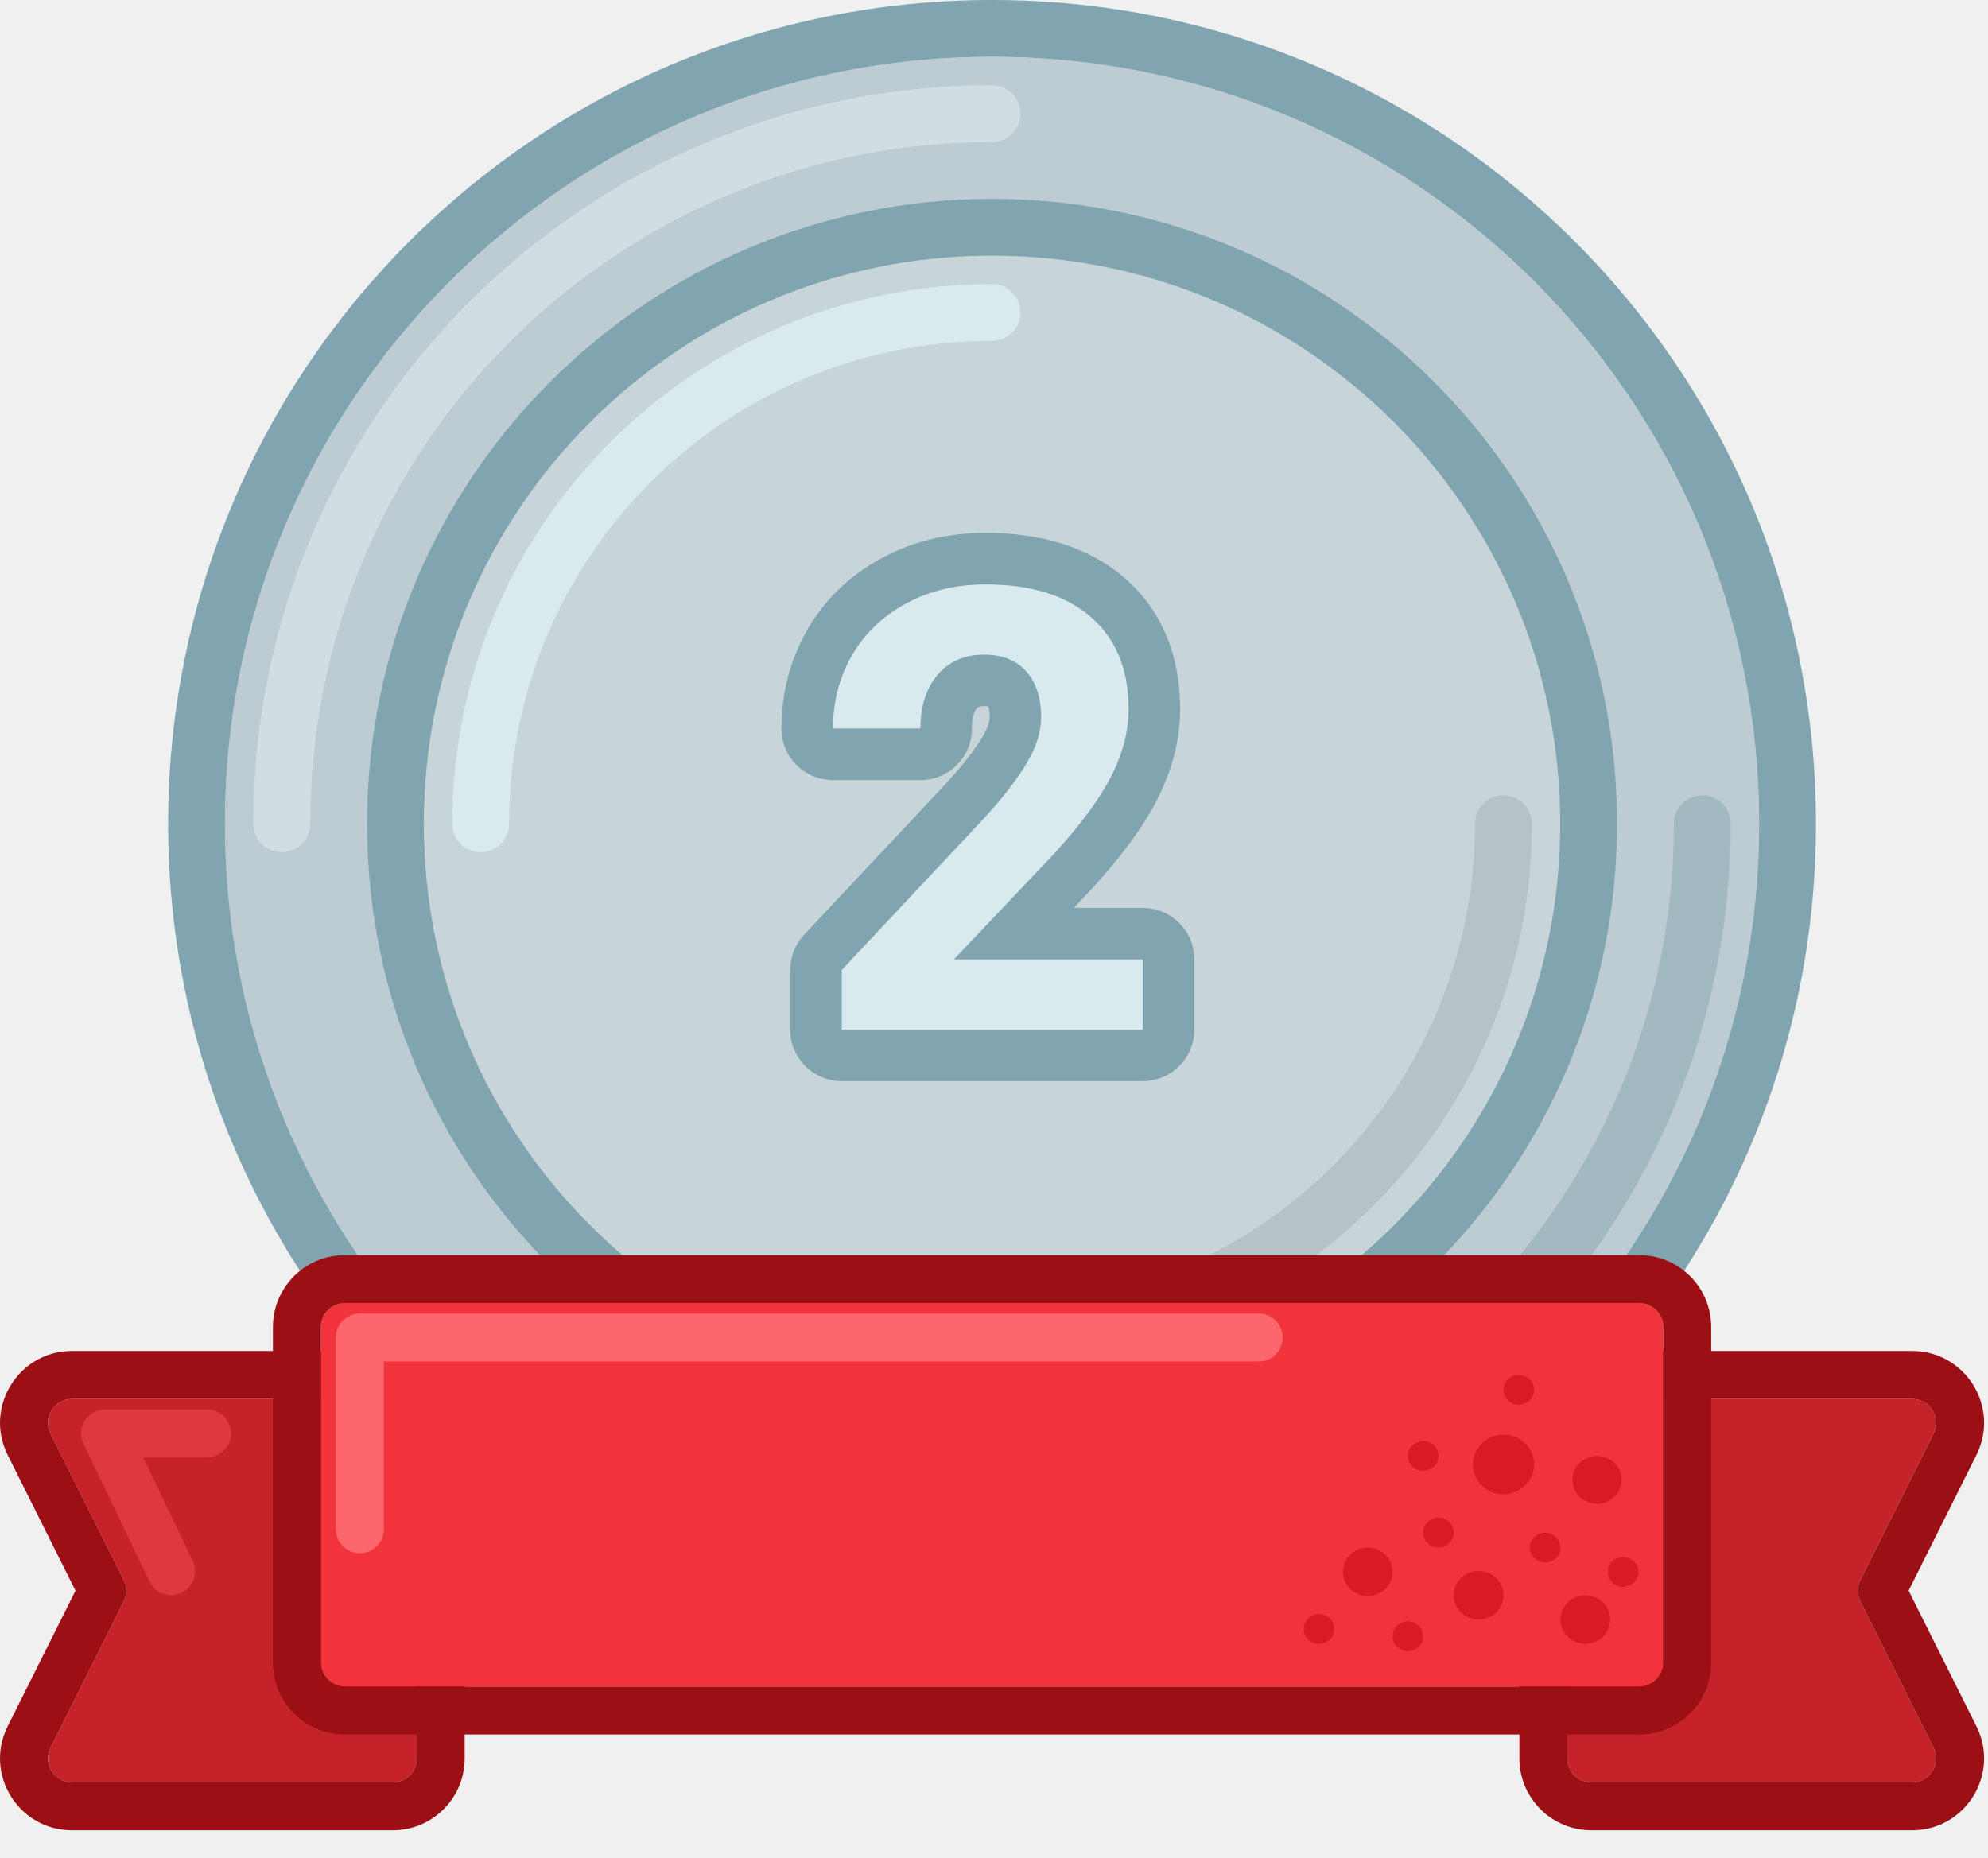
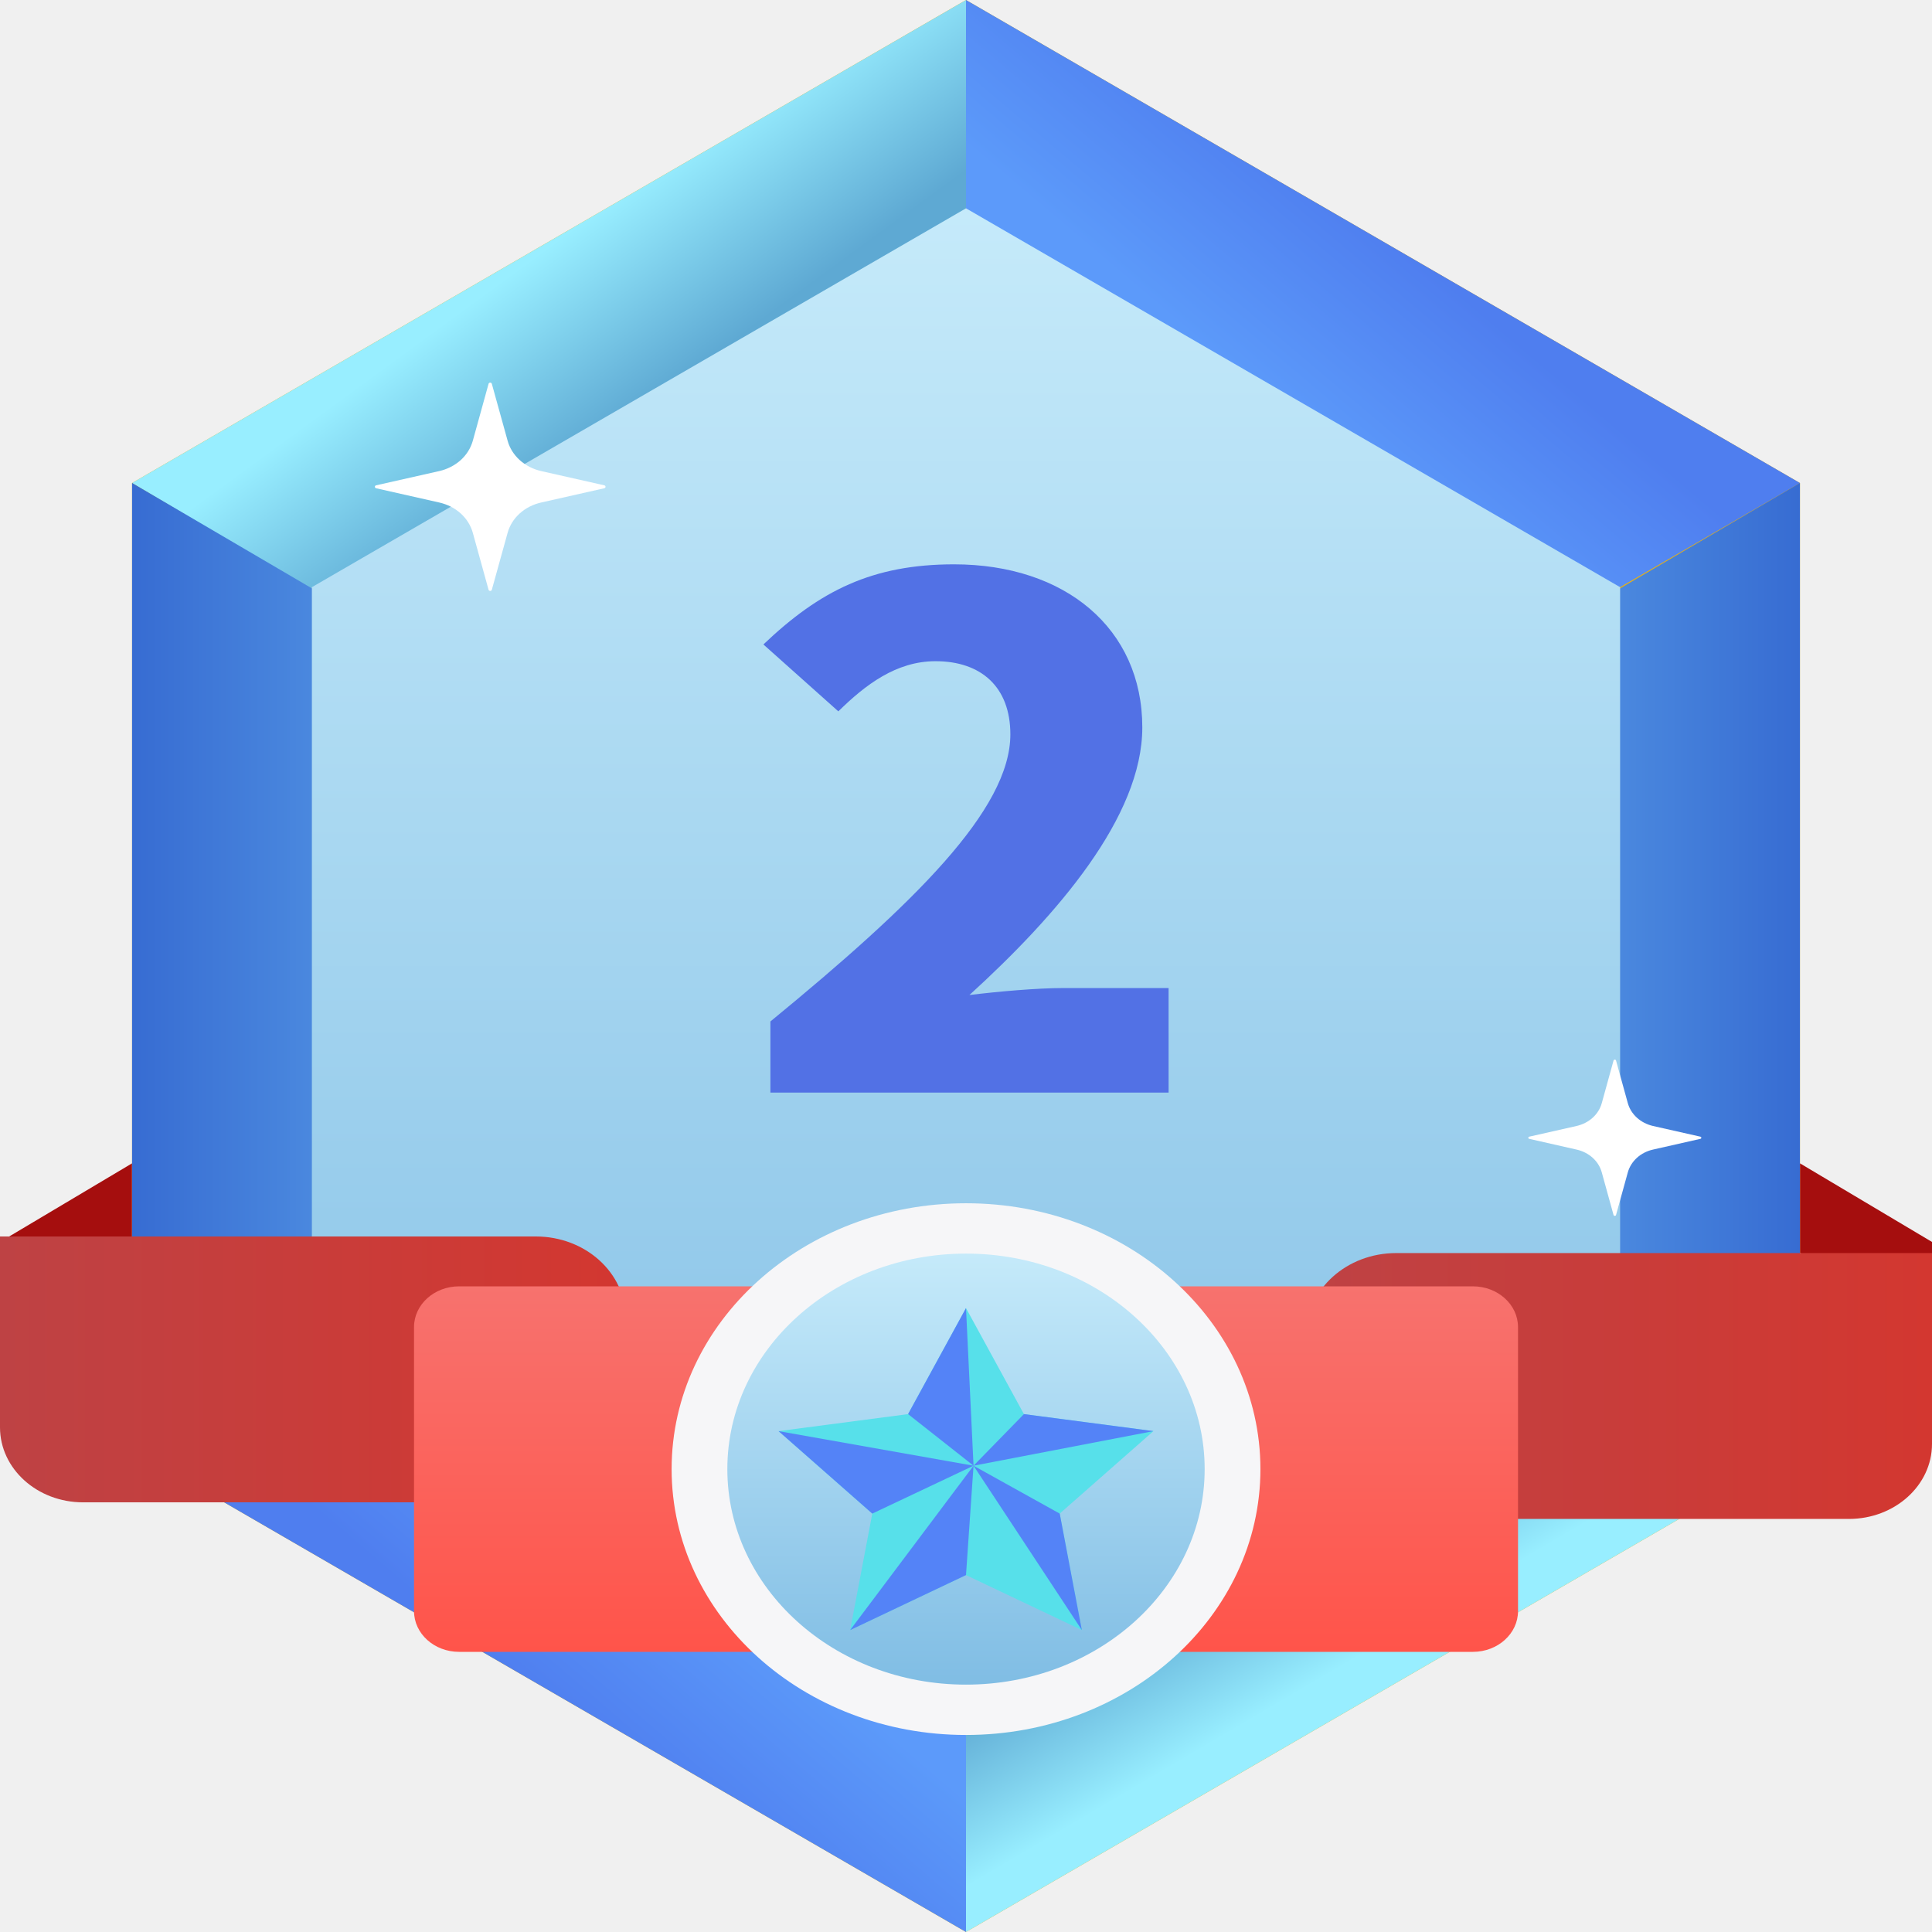
- <svg xmlns="http://www.w3.org/2000/svg" width="46" height="43" viewBox="0 0 46 43" fill="none">
-   <path d="M40.704 19.064C40.704 28.866 32.757 36.813 22.955 36.813C13.152 36.813 5.206 28.866 5.206 19.064C5.206 9.261 13.152 1.315 22.955 1.315C32.757 1.315 40.704 9.261 40.704 19.064Z" fill="#BCCCD2" />
-   <path fill-rule="evenodd" clip-rule="evenodd" d="M42.019 19.064C42.019 29.593 33.483 38.128 22.955 38.128C12.426 38.128 3.891 29.593 3.891 19.064C3.891 8.535 12.426 0 22.955 0C33.483 0 42.019 8.535 42.019 19.064ZM22.955 36.813C32.757 36.813 40.704 28.866 40.704 19.064C40.704 9.261 32.757 1.315 22.955 1.315C13.152 1.315 5.206 9.261 5.206 19.064C5.206 28.866 13.152 36.813 22.955 36.813Z" fill="#81A5B0" />
-   <path fill-rule="evenodd" clip-rule="evenodd" d="M6.521 19.721C6.157 19.721 5.863 19.427 5.863 19.064C5.863 9.624 13.515 1.972 22.955 1.972C23.318 1.972 23.612 2.266 23.612 2.629C23.612 2.993 23.318 3.287 22.955 3.287C14.242 3.287 7.178 10.35 7.178 19.064C7.178 19.427 6.884 19.721 6.521 19.721Z" fill="#D0DEE3" />
-   <path fill-rule="evenodd" clip-rule="evenodd" d="M39.389 18.406C39.752 18.406 40.047 18.701 40.047 19.064C40.047 28.503 32.394 36.156 22.955 36.156C22.592 36.156 22.297 35.861 22.297 35.498C22.297 35.135 22.592 34.841 22.955 34.841C31.668 34.841 38.732 27.777 38.732 19.064C38.732 18.701 39.026 18.406 39.389 18.406Z" fill="#A2B9C1" />
-   <path d="M36.102 19.064C36.102 26.325 30.216 32.211 22.955 32.211C15.694 32.211 9.807 26.325 9.807 19.064C9.807 11.803 15.694 5.916 22.955 5.916C30.216 5.916 36.102 11.803 36.102 19.064Z" fill="#C7D4D8" />
-   <path fill-rule="evenodd" clip-rule="evenodd" d="M37.417 19.064C37.417 27.051 30.942 33.526 22.955 33.526C14.968 33.526 8.493 27.051 8.493 19.064C8.493 11.077 14.968 4.602 22.955 4.602C30.942 4.602 37.417 11.077 37.417 19.064ZM22.955 32.211C30.216 32.211 36.102 26.325 36.102 19.064C36.102 11.803 30.216 5.916 22.955 5.916C15.694 5.916 9.807 11.803 9.807 19.064C9.807 26.325 15.694 32.211 22.955 32.211Z" fill="#81A5B0" />
-   <path fill-rule="evenodd" clip-rule="evenodd" d="M22.955 30.239C29.127 30.239 34.13 25.236 34.13 19.064C34.13 18.701 34.425 18.406 34.788 18.406C35.151 18.406 35.445 18.701 35.445 19.064C35.445 25.962 29.853 31.554 22.955 31.554C22.592 31.554 22.297 31.26 22.297 30.896C22.297 30.534 22.592 30.239 22.955 30.239Z" fill="#B5C3C8" />
-   <path fill-rule="evenodd" clip-rule="evenodd" d="M22.955 7.888C16.783 7.888 11.78 12.892 11.78 19.064C11.78 19.427 11.485 19.721 11.122 19.721C10.759 19.721 10.465 19.427 10.465 19.064C10.465 12.166 16.057 6.574 22.955 6.574C23.318 6.574 23.612 6.868 23.612 7.231C23.612 7.594 23.318 7.888 22.955 7.888Z" fill="#D9EAEF" />
-   <path d="M2.863 36.565L1.17 33.178C0.986 32.809 1.254 32.376 1.666 32.376H9.089C9.395 32.376 9.643 32.624 9.643 32.93V40.696C9.643 41.002 9.395 41.25 9.089 41.25H1.666C1.254 41.25 0.986 40.816 1.17 40.447L2.863 37.061C2.941 36.905 2.941 36.721 2.863 36.565Z" fill="#C52229" />
-   <path d="M43.047 36.565L44.74 33.178C44.924 32.809 44.656 32.376 44.244 32.376H36.822C36.515 32.376 36.267 32.624 36.267 32.93V40.696C36.267 41.002 36.515 41.25 36.822 41.25H44.244C44.656 41.25 44.924 40.816 44.74 40.447L43.047 37.061C42.969 36.905 42.969 36.721 43.047 36.565Z" fill="#C52229" />
-   <path fill-rule="evenodd" clip-rule="evenodd" d="M1.747 36.813L0.178 33.674C-0.375 32.568 0.429 31.266 1.666 31.266H9.089C10.008 31.266 10.752 32.011 10.752 32.93V40.696C10.752 41.614 10.008 42.359 9.089 42.359H1.666C0.429 42.359 -0.375 41.058 0.178 39.951L1.747 36.813ZM44.163 36.813L45.732 33.674C46.285 32.568 45.481 31.266 44.244 31.266H36.822C35.903 31.266 35.157 32.011 35.157 32.93V40.696C35.157 41.614 35.903 42.359 36.822 42.359H44.244C45.481 42.359 46.285 41.058 45.732 39.951L44.163 36.813ZM44.74 33.178L43.047 36.565C42.969 36.721 42.969 36.905 43.047 37.061L44.74 40.447C44.924 40.816 44.656 41.25 44.244 41.25H36.822C36.515 41.25 36.267 41.002 36.267 40.696V32.93C36.267 32.624 36.515 32.376 36.822 32.376H44.244C44.656 32.376 44.924 32.809 44.74 33.178ZM1.17 33.178L2.863 36.565C2.941 36.721 2.941 36.905 2.863 37.061L1.17 40.447C0.986 40.816 1.254 41.25 1.666 41.25H9.089C9.395 41.25 9.643 41.002 9.643 40.696V32.93C9.643 32.624 9.395 32.376 9.089 32.376H1.666C1.254 32.376 0.986 32.809 1.17 33.178Z" fill="#9B0F15" />
-   <path fill-rule="evenodd" clip-rule="evenodd" d="M1.963 32.877C2.065 32.716 2.242 32.618 2.433 32.618H4.79C5.096 32.618 5.345 32.867 5.345 33.173C5.345 33.479 5.096 33.728 4.79 33.728H3.313L4.458 36.123C4.59 36.399 4.474 36.73 4.197 36.863C3.921 36.995 3.59 36.878 3.458 36.602L1.932 33.412C1.85 33.24 1.862 33.038 1.963 32.877Z" fill="#DF3840" />
-   <path d="M38.485 38.477V30.712C38.485 30.405 38.237 30.157 37.931 30.157L7.979 30.157C7.673 30.157 7.425 30.405 7.425 30.712L7.425 38.477C7.425 38.783 7.673 39.032 7.979 39.032L37.931 39.032C38.237 39.032 38.485 38.783 38.485 38.477Z" fill="#F1333B" />
-   <path fill-rule="evenodd" clip-rule="evenodd" d="M39.595 30.712V38.477C39.595 39.396 38.85 40.141 37.931 40.141H7.979C7.06 40.141 6.315 39.396 6.315 38.477L6.315 30.712C6.315 29.793 7.06 29.048 7.979 29.048L37.931 29.048C38.85 29.048 39.595 29.793 39.595 30.712ZM38.485 30.712V38.477C38.485 38.783 38.237 39.032 37.931 39.032L7.979 39.032C7.673 39.032 7.425 38.783 7.425 38.477L7.425 30.712C7.425 30.405 7.673 30.157 7.979 30.157L37.931 30.157C38.237 30.157 38.485 30.405 38.485 30.712Z" fill="#9B0F15" />
-   <path d="M36.953 34.805C36.639 34.805 36.384 34.556 36.384 34.25C36.384 33.944 36.639 33.695 36.953 33.695C37.267 33.695 37.522 33.944 37.522 34.25C37.522 34.556 37.267 34.805 36.953 34.805Z" fill="#DB1B24" />
-   <path d="M34.789 34.583C34.399 34.583 34.082 34.274 34.082 33.893C34.082 33.512 34.399 33.203 34.789 33.203C35.18 33.203 35.497 33.512 35.497 33.893C35.497 34.274 35.18 34.583 34.789 34.583Z" fill="#DB1B24" />
-   <path d="M35.753 36.161C35.558 36.161 35.4 36.006 35.4 35.816C35.4 35.625 35.558 35.471 35.753 35.471C35.949 35.471 36.107 35.625 36.107 35.816C36.107 36.006 35.949 36.161 35.753 36.161Z" fill="#DB1B24" />
-   <path d="M35.143 32.511C34.948 32.511 34.789 32.357 34.789 32.166C34.789 31.976 34.948 31.821 35.143 31.821C35.338 31.821 35.497 31.976 35.497 32.166C35.497 32.357 35.338 32.511 35.143 32.511Z" fill="#DB1B24" />
-   <path d="M33.284 35.816C33.089 35.816 32.931 35.661 32.931 35.471C32.931 35.28 33.089 35.126 33.284 35.126C33.48 35.126 33.638 35.28 33.638 35.471C33.638 35.661 33.48 35.816 33.284 35.816Z" fill="#DB1B24" />
-   <path d="M32.931 34.04C32.735 34.04 32.577 33.886 32.577 33.695C32.577 33.505 32.735 33.35 32.931 33.35C33.126 33.35 33.284 33.505 33.284 33.695C33.284 33.886 33.126 34.04 32.931 34.04Z" fill="#DB1B24" />
-   <path d="M30.519 38.043C30.324 38.043 30.166 37.889 30.166 37.698C30.166 37.508 30.324 37.353 30.519 37.353C30.715 37.353 30.873 37.508 30.873 37.698C30.873 37.889 30.715 38.043 30.519 38.043Z" fill="#DB1B24" />
-   <path d="M37.556 36.726C37.361 36.726 37.203 36.571 37.203 36.381C37.203 36.19 37.361 36.036 37.556 36.036C37.752 36.036 37.91 36.19 37.91 36.381C37.91 36.571 37.752 36.726 37.556 36.726Z" fill="#DB1B24" />
-   <path d="M34.214 37.482C33.896 37.482 33.638 37.23 33.638 36.92C33.638 36.61 33.896 36.358 34.214 36.358C34.532 36.358 34.789 36.61 34.789 36.92C34.789 37.23 34.532 37.482 34.214 37.482Z" fill="#DB1B24" />
-   <path d="M36.683 38.043C36.365 38.043 36.107 37.792 36.107 37.482C36.107 37.171 36.365 36.92 36.683 36.92C37.001 36.92 37.258 37.171 37.258 37.482C37.258 37.792 37.001 38.043 36.683 38.043Z" fill="#DB1B24" />
-   <path d="M31.648 36.939C31.33 36.939 31.072 36.688 31.072 36.377C31.072 36.067 31.33 35.816 31.648 35.816C31.965 35.816 32.223 36.067 32.223 36.377C32.223 36.688 31.965 36.939 31.648 36.939Z" fill="#DB1B24" />
-   <path d="M32.577 38.214C32.382 38.214 32.223 38.059 32.223 37.869C32.223 37.678 32.382 37.523 32.577 37.523C32.772 37.523 32.931 37.678 32.931 37.869C32.931 38.059 32.772 38.214 32.577 38.214Z" fill="#DB1B24" />
-   <path fill-rule="evenodd" clip-rule="evenodd" d="M7.771 30.954C7.771 30.648 8.02 30.4 8.326 30.4H29.126C29.432 30.4 29.68 30.648 29.68 30.954C29.68 31.261 29.432 31.509 29.126 31.509H8.881V35.392C8.881 35.698 8.632 35.946 8.326 35.946C8.02 35.946 7.771 35.698 7.771 35.392V30.954Z" fill="#FE666D" />
-   <path d="M26.443 23.83H19.476V22.448L22.764 18.943C23.215 18.45 23.548 18.019 23.762 17.651C23.981 17.284 24.09 16.934 24.09 16.604C24.09 16.153 23.977 15.799 23.748 15.543C23.52 15.282 23.195 15.152 22.771 15.152C22.315 15.152 21.954 15.31 21.689 15.627C21.428 15.938 21.298 16.35 21.298 16.862H19.273C19.273 16.243 19.42 15.678 19.713 15.166C20.011 14.654 20.43 14.254 20.97 13.965C21.51 13.672 22.122 13.525 22.806 13.525C23.853 13.525 24.665 13.777 25.242 14.279C25.824 14.782 26.115 15.492 26.115 16.409C26.115 16.911 25.985 17.423 25.724 17.945C25.463 18.466 25.017 19.073 24.384 19.767L22.073 22.203H26.443V23.83Z" fill="#D9EAEF" />
-   <path fill-rule="evenodd" clip-rule="evenodd" d="M27.635 23.83C27.635 24.488 27.101 25.021 26.443 25.021H19.476C18.818 25.021 18.284 24.488 18.284 23.83V22.448C18.284 22.145 18.4 21.853 18.607 21.632L21.89 18.133C22.31 17.674 22.579 17.316 22.733 17.052L22.738 17.042C22.879 16.805 22.899 16.666 22.899 16.604C22.899 16.477 22.883 16.402 22.871 16.366C22.869 16.36 22.867 16.354 22.865 16.35C22.846 16.347 22.816 16.343 22.771 16.343C22.682 16.343 22.645 16.358 22.637 16.362C22.632 16.364 22.629 16.366 22.626 16.368C22.622 16.371 22.614 16.378 22.603 16.391C22.564 16.438 22.489 16.557 22.489 16.862C22.489 17.52 21.956 18.054 21.298 18.054H19.273C18.615 18.054 18.082 17.52 18.082 16.862C18.082 16.046 18.278 15.275 18.679 14.574L18.683 14.567C19.096 13.858 19.678 13.305 20.405 12.916C21.137 12.519 21.948 12.334 22.806 12.334C24.034 12.334 25.161 12.629 26.023 13.379C26.916 14.152 27.307 15.22 27.307 16.409C27.307 17.124 27.12 17.817 26.79 18.477C26.459 19.138 25.931 19.838 25.264 20.57C25.259 20.576 25.253 20.581 25.248 20.587L24.845 21.012H26.443C27.101 21.012 27.635 21.545 27.635 22.203V23.83ZM22.073 22.203L24.384 19.767C25.017 19.073 25.463 18.466 25.724 17.945C25.985 17.423 26.115 16.911 26.115 16.409C26.115 15.492 25.824 14.782 25.242 14.279C24.665 13.777 23.853 13.525 22.806 13.525C22.122 13.525 21.51 13.672 20.97 13.965C20.43 14.254 20.011 14.654 19.713 15.166C19.62 15.329 19.541 15.497 19.478 15.671C19.341 16.043 19.273 16.44 19.273 16.862H21.298C21.298 16.35 21.428 15.938 21.689 15.627C21.954 15.31 22.315 15.152 22.771 15.152C23.195 15.152 23.52 15.282 23.748 15.543C23.977 15.799 24.09 16.153 24.09 16.604C24.09 16.934 23.981 17.284 23.762 17.651C23.548 18.019 23.215 18.45 22.764 18.943L19.476 22.448V23.83H26.443V22.203H22.073Z" fill="#81A5B0" />
+ <svg xmlns="http://www.w3.org/2000/svg" width="51" height="51" viewBox="0 0 51 51" fill="none">
+   <path d="M51 32.784L47.514 30.709V33.079L51 33.956V32.784Z" fill="#A50E0E" />
+   <path d="M0 32.784L3.486 30.709V33.079L0 33.956V32.784Z" fill="#A50E0E" />
+   <path d="M3.486 12.75V38.25L25.5 51L47.514 38.25V12.75L25.5 0L3.486 12.75Z" fill="#ECB20C" />
+   <path d="M17.508 21.098L25.5 5.499V0L3.486 12.75L17.508 21.098Z" fill="url(#paint0_linear_1_177)" />
+   <path d="M35.915 30.709L25.5 45.501V51L47.514 38.25L42.767 35.5L35.915 30.709Z" fill="url(#paint1_linear_1_177)" />
+   <path d="M25.119 38.97L8.233 35.5L3.486 38.25L25.5 51V45.501L25.119 38.97Z" fill="url(#paint2_linear_1_177)" />
+   <path d="M25.876 12.262L42.767 15.5L47.514 12.75L25.5 0V5.499L25.876 12.262Z" fill="url(#paint3_linear_1_177)" />
+   <path d="M18.268 30.034L8.946 15.949L3.486 12.75V38.25L8.233 35.5L18.268 30.034Z" fill="url(#paint4_linear_1_177)" />
+   <path d="M32.731 30.034L42.054 15.949L47.514 12.75V38.25L42.767 35.5L32.731 30.034Z" fill="url(#paint5_linear_1_177)" />
+   <path d="M8.233 15.5V35.5L25.5 45.501L42.767 35.5V15.5L25.5 5.499L8.233 15.5Z" fill="url(#paint6_linear_1_177)" />
+   <path d="M16.514 39.658H2.193C0.982 39.658 0 38.771 0 37.678V32.64H14.144C15.453 32.64 16.514 33.598 16.514 34.781V39.658V39.658Z" fill="url(#paint7_linear_1_177)" />
+   <path d="M48.807 40.096H34.486V35.219C34.486 34.037 35.547 33.078 36.856 33.078H51V38.116C51 39.21 50.018 40.096 48.807 40.096Z" fill="url(#paint8_linear_1_177)" />
+   <path d="M38.88 43.605H12.12C11.462 43.605 10.929 43.124 10.929 42.529V35.032C10.929 34.438 11.462 33.956 12.12 33.956H38.88C39.538 33.956 40.072 34.438 40.072 35.032V42.529C40.072 43.124 39.538 43.605 38.88 43.605Z" fill="url(#paint9_linear_1_177)" />
+   <path d="M25.5 45.799C29.792 45.799 33.272 42.657 33.272 38.781C33.272 34.905 29.792 31.763 25.5 31.763C21.208 31.763 17.729 34.905 17.729 38.781C17.729 42.657 21.208 45.799 25.5 45.799Z" fill="#F6F6F8" />
+   <path d="M25.5 44.47C28.979 44.47 31.8 41.923 31.8 38.781C31.8 35.639 28.979 33.092 25.5 33.092C22.021 33.092 19.2 35.639 19.2 38.781C19.2 41.923 22.021 44.47 25.5 44.47Z" fill="url(#paint10_linear_1_177)" />
+   <path d="M25.5 34.531L27.029 37.329L30.448 37.778L27.974 39.955L28.558 43.03L25.5 41.578L22.442 43.03L23.026 39.955L20.552 37.778L23.971 37.329L25.5 34.531Z" fill="#57E0EA" />
+   <path d="M25.5 34.531L25.699 38.691L27.029 37.329L28.738 37.553L30.448 37.778L25.699 38.691L27.974 39.955L28.266 41.493L28.558 43.03L25.699 38.691L25.5 41.578L23.971 42.304L22.442 43.03L25.699 38.691L23.026 39.955L21.789 38.866L20.552 37.778L25.699 38.691L23.971 37.329L24.735 35.93L25.5 34.531Z" fill="#5483F7" />
+   <path d="M12.983 15.569L13.4 14.064C13.453 13.871 13.564 13.694 13.72 13.553C13.876 13.413 14.071 13.313 14.285 13.265L15.951 12.889C15.996 12.878 15.996 12.821 15.951 12.811L14.285 12.435C14.071 12.386 13.876 12.286 13.72 12.146C13.564 12.005 13.453 11.828 13.4 11.635L12.983 10.131C12.972 10.09 12.908 10.09 12.897 10.131L12.481 11.635C12.427 11.828 12.317 12.005 12.161 12.146C12.005 12.286 11.809 12.386 11.596 12.435L9.929 12.811C9.885 12.821 9.885 12.879 9.929 12.889L11.596 13.265C11.809 13.313 12.005 13.413 12.161 13.553C12.317 13.694 12.427 13.871 12.481 14.064L12.897 15.569C12.909 15.609 12.972 15.609 12.983 15.569Z" fill="white" />
+   <path d="M42.659 32.074L42.971 30.945C43.012 30.8 43.095 30.668 43.212 30.562C43.328 30.457 43.475 30.382 43.635 30.346L44.885 30.063C44.919 30.056 44.919 30.012 44.885 30.005L43.635 29.723C43.475 29.686 43.328 29.611 43.212 29.506C43.095 29.4 43.012 29.268 42.971 29.123L42.659 27.994C42.651 27.964 42.603 27.964 42.594 27.994L42.282 29.123C42.242 29.268 42.159 29.4 42.042 29.506C41.925 29.611 41.779 29.686 41.618 29.723L40.369 30.005C40.335 30.012 40.335 30.056 40.369 30.063L41.618 30.346C41.779 30.382 41.925 30.457 42.042 30.562C42.159 30.668 42.242 30.8 42.282 30.945L42.594 32.074C42.603 32.104 42.651 32.104 42.659 32.074Z" fill="white" />
+   <path d="M20.337 26.964C24.125 23.856 26.671 21.373 26.671 19.385C26.671 18.134 25.898 17.454 24.696 17.454C23.657 17.454 22.841 18.079 22.13 18.778L20.152 17.012C21.64 15.595 23.025 14.897 25.185 14.897C28.117 14.897 30.154 16.59 30.154 19.202C30.154 21.557 27.914 24.149 25.591 26.266C26.346 26.173 27.384 26.082 28.056 26.082H30.848V28.841H20.337V26.964Z" fill="#5271E5" />
+   <defs>
+     <linearGradient id="paint0_linear_1_177" x1="14.563" y1="6.453" x2="17.45" y2="10.403" gradientUnits="userSpaceOnUse">
+       <stop stop-color="#98EEFF" />
+       <stop offset="1" stop-color="#5EA9D3" />
+     </linearGradient>
+     <linearGradient id="paint1_linear_1_177" x1="35.83" y1="43.744" x2="33.784" y2="40.266" gradientUnits="userSpaceOnUse">
+       <stop stop-color="#98EEFF" />
+       <stop offset="1" stop-color="#5EA9D3" />
+     </linearGradient>
+     <linearGradient id="paint2_linear_1_177" x1="14.195" y1="44.909" x2="17.723" y2="40.788" gradientUnits="userSpaceOnUse">
+       <stop stop-color="#4F7EEF" />
+       <stop offset="1" stop-color="#5C9AFA" />
+     </linearGradient>
+     <linearGradient id="paint3_linear_1_177" x1="36.72" y1="6.179" x2="33.196" y2="10.346" gradientUnits="userSpaceOnUse">
+       <stop stop-color="#4F7EEF" />
+       <stop offset="1" stop-color="#5C9AFA" />
+     </linearGradient>
+     <linearGradient id="paint4_linear_1_177" x1="3.486" y1="25.5" x2="8.924" y2="25.5" gradientUnits="userSpaceOnUse">
+       <stop stop-color="#376CD2" />
+       <stop offset="1" stop-color="#4D8CE0" />
+     </linearGradient>
+     <linearGradient id="paint5_linear_1_177" x1="47.514" y1="25.5" x2="42.076" y2="25.5" gradientUnits="userSpaceOnUse">
+       <stop stop-color="#376CD2" />
+       <stop offset="1" stop-color="#4D8CE0" />
+     </linearGradient>
+     <linearGradient id="paint6_linear_1_177" x1="25.5" y1="45.501" x2="25.5" y2="5.499" gradientUnits="userSpaceOnUse">
+       <stop stop-color="#80BDE4" />
+       <stop offset="1" stop-color="#C5EAFA" />
+     </linearGradient>
+     <linearGradient id="paint7_linear_1_177" x1="0" y1="36.149" x2="16.514" y2="36.149" gradientUnits="userSpaceOnUse">
+       <stop stop-color="#BE4244" />
+       <stop offset="1" stop-color="#D33730" />
+     </linearGradient>
+     <linearGradient id="paint8_linear_1_177" x1="34.486" y1="36.587" x2="51" y2="36.587" gradientUnits="userSpaceOnUse">
+       <stop stop-color="#BE4244" />
+       <stop offset="1" stop-color="#D33730" />
+     </linearGradient>
+     <linearGradient id="paint9_linear_1_177" x1="25.5" y1="43.605" x2="25.5" y2="33.956" gradientUnits="userSpaceOnUse">
+       <stop stop-color="#FF544A" />
+       <stop offset="1" stop-color="#F7726E" />
+     </linearGradient>
+     <linearGradient id="paint10_linear_1_177" x1="25.5" y1="44.47" x2="25.5" y2="33.092" gradientUnits="userSpaceOnUse">
+       <stop stop-color="#80BDE4" />
+       <stop offset="1" stop-color="#C5EAFA" />
+     </linearGradient>
+   </defs>
</svg>
